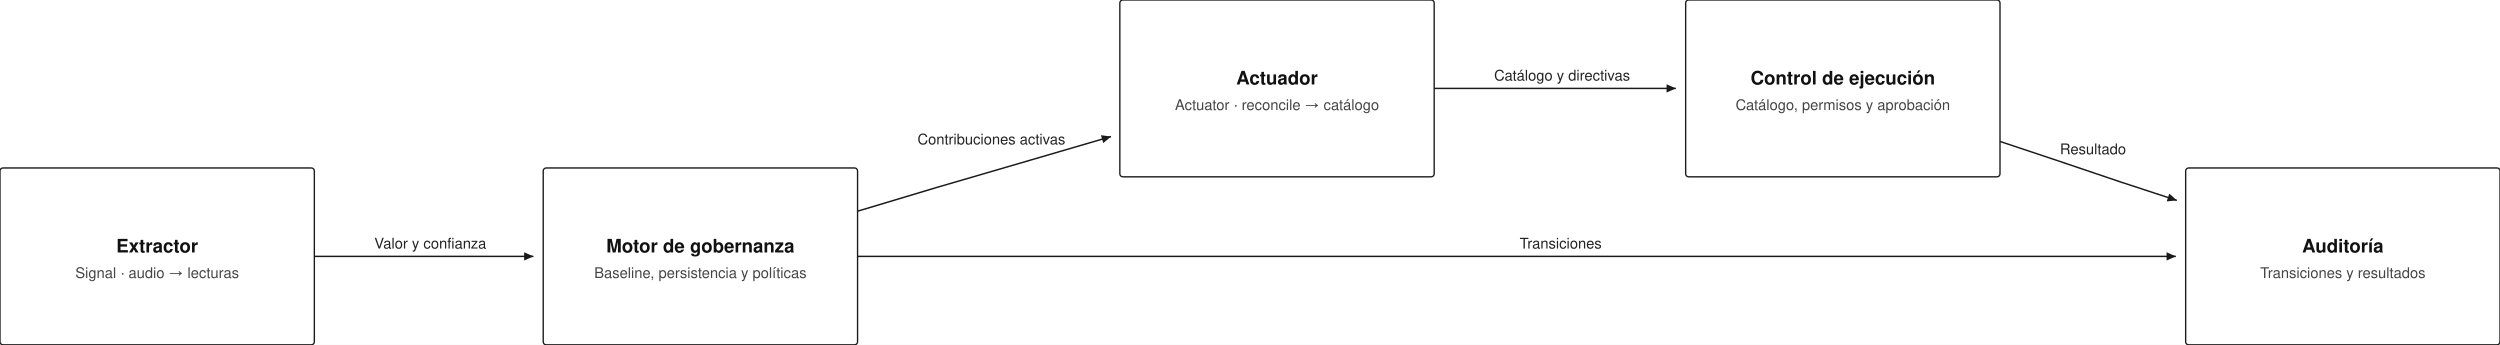
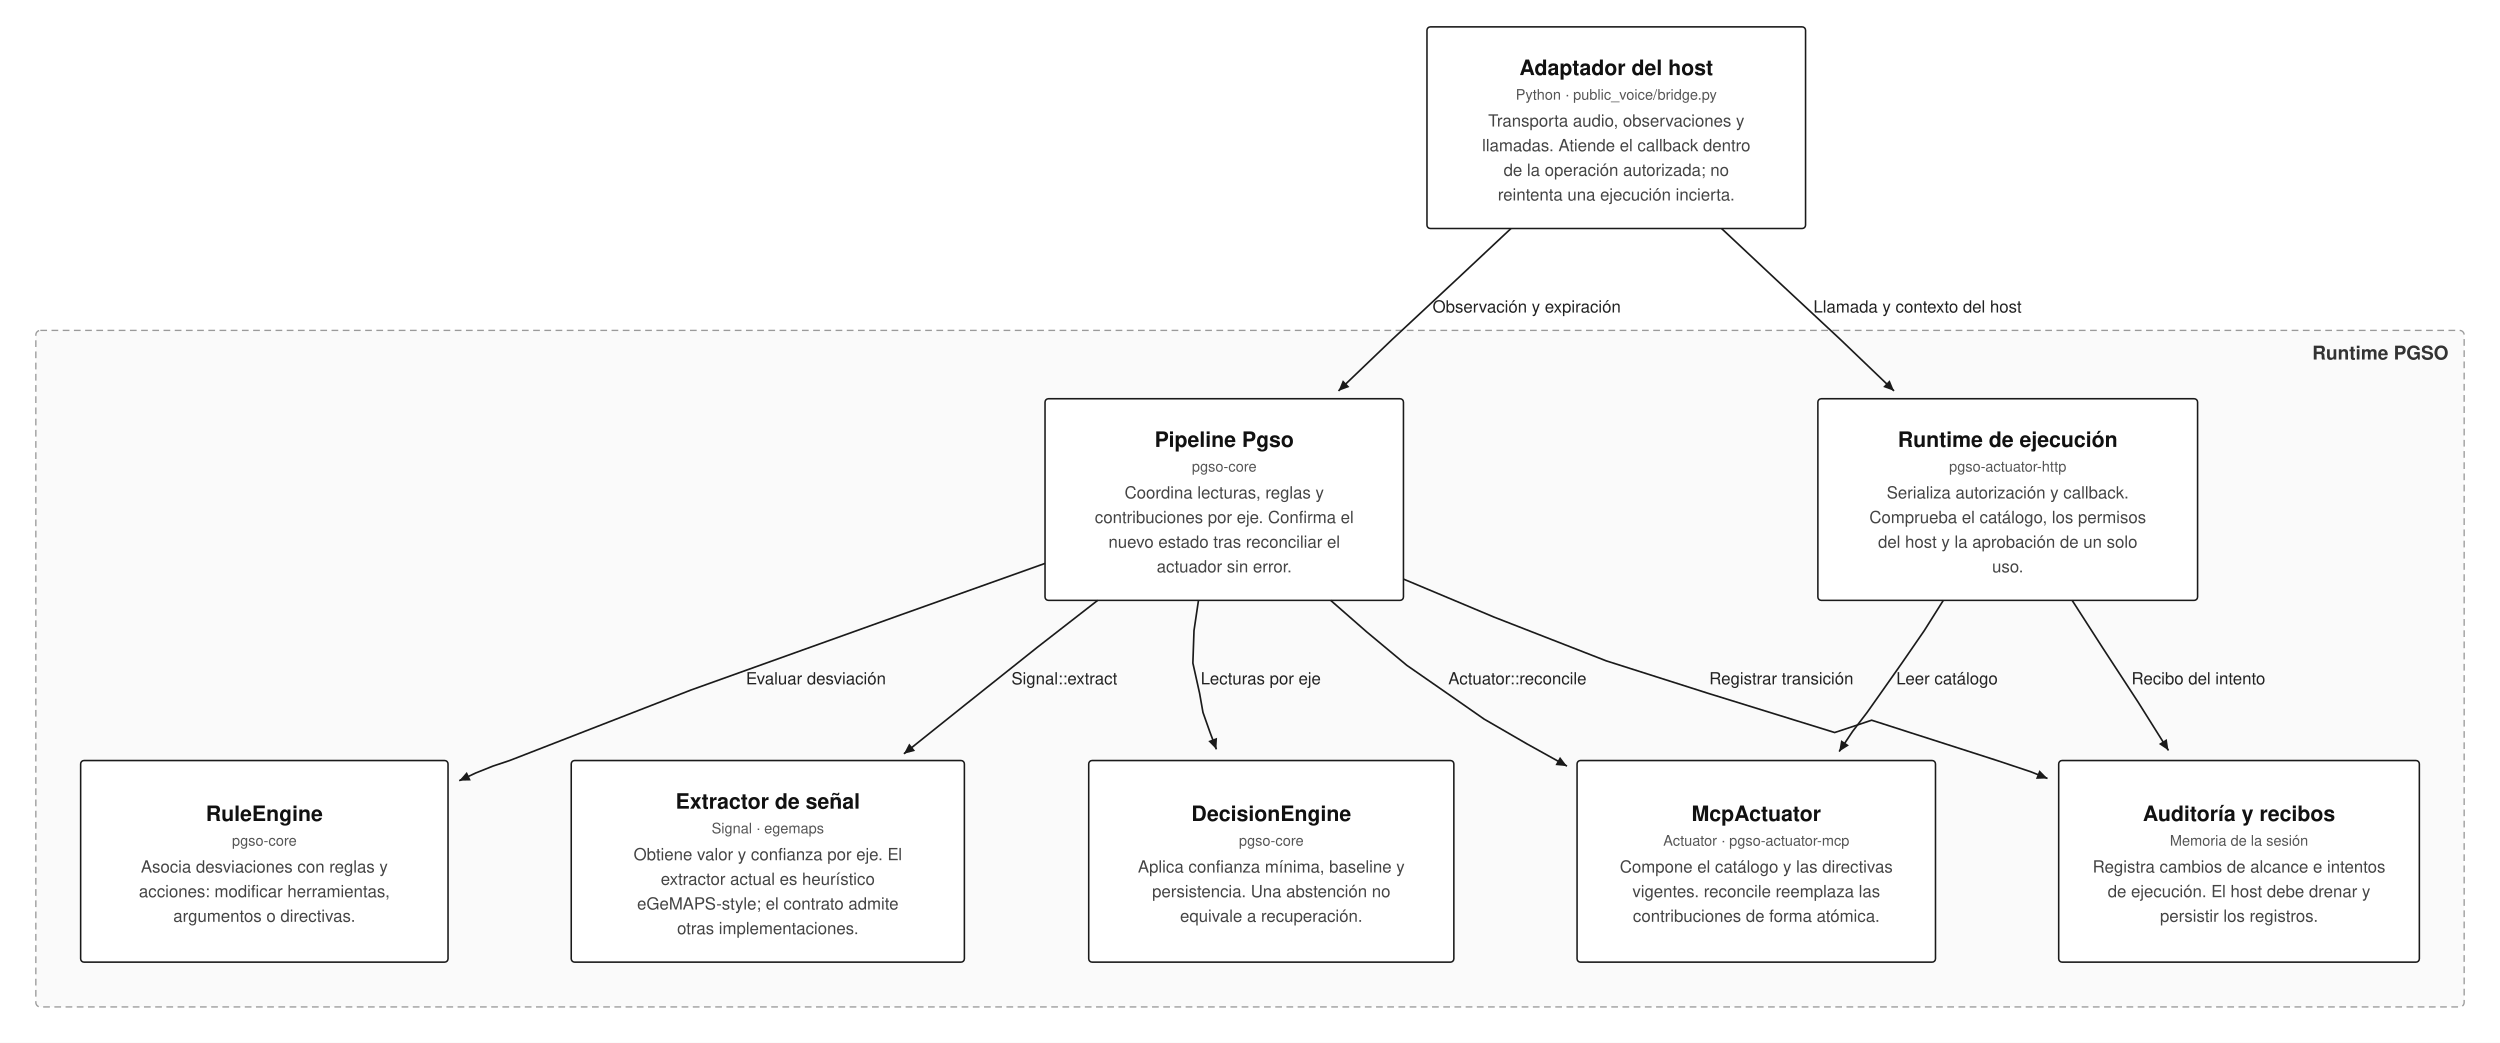
- <svg xmlns="http://www.w3.org/2000/svg" viewBox="0 0 2545 351" width="2545" height="351" font-family="Helvetica, Arial, sans-serif">
-   <rect width="100%" height="100%" fill="white" />
+ <svg xmlns="http://www.w3.org/2000/svg" viewBox="-24 -24 2232 931" width="2232" height="931" font-family="Helvetica, Arial, sans-serif">
+   <rect x="-24" y="-24" width="2232" height="931" fill="white" />
  <defs>
    <marker id="a" viewBox="0 0 10 10" refX="9" refY="5" markerWidth="7" markerHeight="7" orient="auto-start-reverse">
      <path d="M0,1 L9,5 L0,9 z" fill="#1a1a1a" />
    </marker>
  </defs>
-   <rect x="0" y="171" width="320" height="180" rx="3" fill="white" stroke="#1a1a1a" stroke-width="1.4" />
-   <text x="160.0" y="257.0" font-size="19" font-weight="bold" text-anchor="middle" fill="#111">Extractor</text>
-   <text x="160.0" y="283.0" font-size="15" text-anchor="middle" fill="#444">Signal · audio → lecturas</text>
-   <rect x="553" y="171" width="320" height="180" rx="3" fill="white" stroke="#1a1a1a" stroke-width="1.4" />
-   <text x="713.0" y="257.0" font-size="19" font-weight="bold" text-anchor="middle" fill="#111">Motor de gobernanza</text>
-   <text x="713.0" y="283.0" font-size="15" text-anchor="middle" fill="#444">Baseline, persistencia y políticas</text>
-   <rect x="1140" y="0" width="320" height="180" rx="3" fill="white" stroke="#1a1a1a" stroke-width="1.4" />
-   <text x="1300.0" y="86.0" font-size="19" font-weight="bold" text-anchor="middle" fill="#111">Actuador</text>
-   <text x="1300.0" y="112.0" font-size="15" text-anchor="middle" fill="#444">Actuator · reconcile → catálogo</text>
-   <rect x="1716" y="0" width="320" height="180" rx="3" fill="white" stroke="#1a1a1a" stroke-width="1.4" />
-   <text x="1876.0" y="86.0" font-size="19" font-weight="bold" text-anchor="middle" fill="#111">Control de ejecución</text>
-   <text x="1876.0" y="112.0" font-size="15" text-anchor="middle" fill="#444">Catálogo, permisos y aprobación</text>
-   <rect x="2225" y="171" width="320" height="180" rx="3" fill="white" stroke="#1a1a1a" stroke-width="1.4" />
-   <text x="2385.0" y="257.0" font-size="19" font-weight="bold" text-anchor="middle" fill="#111">Auditoría</text>
-   <text x="2385.0" y="283.0" font-size="15" text-anchor="middle" fill="#444">Transiciones y resultados</text>
-   <path d="M 320,261 L 390,261 L 472,261 L 543,261" fill="none" stroke="#1a1a1a" stroke-width="1.5" marker-end="url(#a)" />
-   <text x="381" y="253" font-size="15" fill="#222">Valor y confianza</text>
-   <path d="M 873,215 L 953,191 L 1049,163 L 1131,139" fill="none" stroke="#1a1a1a" stroke-width="1.5" marker-end="url(#a)" />
-   <text x="934" y="147" font-size="15" fill="#222">Contribuciones activas</text>
-   <path d="M 1460,90 L 1537,90 L 1628,90 L 1706,90" fill="none" stroke="#1a1a1a" stroke-width="1.5" marker-end="url(#a)" />
-   <text x="1521" y="82" font-size="15" fill="#222">Catálogo y directivas</text>
-   <path d="M 873,261 L 1189,261 L 1891,261 L 2215,261" fill="none" stroke="#1a1a1a" stroke-width="1.5" marker-end="url(#a)" />
-   <text x="1547" y="253" font-size="15" fill="#222">Transiciones</text>
-   <path d="M 2036,144 L 2093,163 L 2158,185 L 2216,204" fill="none" stroke="#1a1a1a" stroke-width="1.5" marker-end="url(#a)" />
-   <text x="2097" y="157" font-size="15" fill="#222">Resultado</text>
+   <rect x="1250" y="0" width="338" height="180" rx="3" fill="white" stroke="#1a1a1a" stroke-width="1.4" />
+   <text x="1419.0" y="43.0" font-size="19" font-weight="bold" text-anchor="middle" fill="#111">Adaptador del host</text>
+   <text x="1419.0" y="65.0" font-size="13" text-anchor="middle" fill="#555">Python · public_voice/bridge.py</text>
+   <text x="1419.0" y="89.0" font-size="15" text-anchor="middle" fill="#444">Transporta audio, observaciones y</text>
+   <text x="1419.0" y="111.0" font-size="15" text-anchor="middle" fill="#444">llamadas. Atiende el callback dentro</text>
+   <text x="1419.0" y="133.0" font-size="15" text-anchor="middle" fill="#444">de la operación autorizada; no</text>
+   <text x="1419.0" y="155.0" font-size="15" text-anchor="middle" fill="#444">reintenta una ejecución incierta.</text>
+   <rect x="8" y="271" width="2168" height="604" rx="4" fill="#FAFAFA" stroke="#9a9a9a" stroke-width="1.2" stroke-dasharray="6 4" />
+   <text x="2162" y="297" text-anchor="end" font-size="17" font-weight="bold" fill="#333">Runtime PGSO</text>
+   <rect x="909" y="332" width="320" height="180" rx="3" fill="white" stroke="#1a1a1a" stroke-width="1.4" />
+   <text x="1069.0" y="375.0" font-size="19" font-weight="bold" text-anchor="middle" fill="#111">Pipeline Pgso</text>
+   <text x="1069.0" y="397.0" font-size="13" text-anchor="middle" fill="#555">pgso-core</text>
+   <text x="1069.0" y="421.0" font-size="15" text-anchor="middle" fill="#444">Coordina lecturas, reglas y</text>
+   <text x="1069.0" y="443.0" font-size="15" text-anchor="middle" fill="#444">contribuciones por eje. Confirma el</text>
+   <text x="1069.0" y="465.0" font-size="15" text-anchor="middle" fill="#444">nuevo estado tras reconciliar el</text>
+   <text x="1069.0" y="487.0" font-size="15" text-anchor="middle" fill="#444">actuador sin error.</text>
+   <rect x="1599" y="332" width="339" height="180" rx="3" fill="white" stroke="#1a1a1a" stroke-width="1.4" />
+   <text x="1768.5" y="375.0" font-size="19" font-weight="bold" text-anchor="middle" fill="#111">Runtime de ejecución</text>
+   <text x="1768.5" y="397.0" font-size="13" text-anchor="middle" fill="#555">pgso-actuator-http</text>
+   <text x="1768.5" y="421.0" font-size="15" text-anchor="middle" fill="#444">Serializa autorización y callback.</text>
+   <text x="1768.5" y="443.0" font-size="15" text-anchor="middle" fill="#444">Comprueba el catálogo, los permisos</text>
+   <text x="1768.5" y="465.0" font-size="15" text-anchor="middle" fill="#444">del host y la aprobación de un solo</text>
+   <text x="1768.5" y="487.0" font-size="15" text-anchor="middle" fill="#444">uso.</text>
+   <rect x="486" y="655" width="351" height="180" rx="3" fill="white" stroke="#1a1a1a" stroke-width="1.4" />
+   <text x="661.5" y="698.0" font-size="19" font-weight="bold" text-anchor="middle" fill="#111">Extractor de señal</text>
+   <text x="661.5" y="720.0" font-size="13" text-anchor="middle" fill="#555">Signal · egemaps</text>
+   <text x="661.5" y="744.0" font-size="15" text-anchor="middle" fill="#444">Obtiene valor y confianza por eje. El</text>
+   <text x="661.5" y="766.0" font-size="15" text-anchor="middle" fill="#444">extractor actual es heurístico</text>
+   <text x="661.5" y="788.0" font-size="15" text-anchor="middle" fill="#444">eGeMAPS-style; el contrato admite</text>
+   <text x="661.5" y="810.0" font-size="15" text-anchor="middle" fill="#444">otras implementaciones.</text>
+   <rect x="948" y="655" width="326" height="180" rx="3" fill="white" stroke="#1a1a1a" stroke-width="1.4" />
+   <text x="1111.0" y="709.0" font-size="19" font-weight="bold" text-anchor="middle" fill="#111">DecisionEngine</text>
+   <text x="1111.0" y="731.0" font-size="13" text-anchor="middle" fill="#555">pgso-core</text>
+   <text x="1111.0" y="755.0" font-size="15" text-anchor="middle" fill="#444">Aplica confianza mínima, baseline y</text>
+   <text x="1111.0" y="777.0" font-size="15" text-anchor="middle" fill="#444">persistencia. Una abstención no</text>
+   <text x="1111.0" y="799.0" font-size="15" text-anchor="middle" fill="#444">equivale a recuperación.</text>
+   <rect x="48" y="655" width="328" height="180" rx="3" fill="white" stroke="#1a1a1a" stroke-width="1.4" />
+   <text x="212.0" y="709.0" font-size="19" font-weight="bold" text-anchor="middle" fill="#111">RuleEngine</text>
+   <text x="212.0" y="731.0" font-size="13" text-anchor="middle" fill="#555">pgso-core</text>
+   <text x="212.0" y="755.0" font-size="15" text-anchor="middle" fill="#444">Asocia desviaciones con reglas y</text>
+   <text x="212.0" y="777.0" font-size="15" text-anchor="middle" fill="#444">acciones: modificar herramientas,</text>
+   <text x="212.0" y="799.0" font-size="15" text-anchor="middle" fill="#444">argumentos o directivas.</text>
+   <rect x="1384" y="655" width="320" height="180" rx="3" fill="white" stroke="#1a1a1a" stroke-width="1.4" />
+   <text x="1544.0" y="709.0" font-size="19" font-weight="bold" text-anchor="middle" fill="#111">McpActuator</text>
+   <text x="1544.0" y="731.0" font-size="13" text-anchor="middle" fill="#555">Actuator · pgso-actuator-mcp</text>
+   <text x="1544.0" y="755.0" font-size="15" text-anchor="middle" fill="#444">Compone el catálogo y las directivas</text>
+   <text x="1544.0" y="777.0" font-size="15" text-anchor="middle" fill="#444">vigentes. reconcile reemplaza las</text>
+   <text x="1544.0" y="799.0" font-size="15" text-anchor="middle" fill="#444">contribuciones de forma atómica.</text>
+   <rect x="1814" y="655" width="322" height="180" rx="3" fill="white" stroke="#1a1a1a" stroke-width="1.4" />
+   <text x="1975.0" y="709.0" font-size="19" font-weight="bold" text-anchor="middle" fill="#111">Auditoría y recibos</text>
+   <text x="1975.0" y="731.0" font-size="13" text-anchor="middle" fill="#555">Memoria de la sesión</text>
+   <text x="1975.0" y="755.0" font-size="15" text-anchor="middle" fill="#444">Registra cambios de alcance e intentos</text>
+   <text x="1975.0" y="777.0" font-size="15" text-anchor="middle" fill="#444">de ejecución. El host debe drenar y</text>
+   <text x="1975.0" y="799.0" font-size="15" text-anchor="middle" fill="#444">persistir los registros.</text>
+   <path d="M 956,512 L 902,554 L 838,605 L 783,649" fill="none" stroke="#1a1a1a" stroke-width="1.5" marker-end="url(#a)" />
+   <text x="879" y="587" font-size="15" fill="#222">Signal::extract</text>
+   <path d="M 1046,512 L 1042,539 L 1041,568 L 1047,595 L 1050,612 L 1056,629 L 1062,645" fill="none" stroke="#1a1a1a" stroke-width="1.5" marker-end="url(#a)" />
+   <text x="1048" y="587" font-size="15" fill="#222">Lecturas por eje</text>
+   <path d="M 909,479 L 780,525 L 593,592 L 431,655 L 416,660 L 401,666 L 386,673" fill="none" stroke="#1a1a1a" stroke-width="1.5" marker-end="url(#a)" />
+   <text x="642" y="587" font-size="15" fill="#222">Evaluar desviación</text>
+   <path d="M 1164,512 L 1196,540 L 1232,570 L 1268,595 L 1301,618 L 1339,640 L 1375,660" fill="none" stroke="#1a1a1a" stroke-width="1.5" marker-end="url(#a)" />
+   <text x="1269" y="587" font-size="15" fill="#222">Actuator::reconcile</text>
+   <path d="M 1229,493 L 1310,527 L 1410,566 L 1501,595 L 1614,630 L 1647,619 L 1759,655 L 1774,660 L 1789,665 L 1804,671" fill="none" stroke="#1a1a1a" stroke-width="1.5" marker-end="url(#a)" />
+   <text x="1502" y="587" font-size="15" fill="#222">Registrar transición</text>
+   <path d="M 1711,512 L 1694,539 L 1674,568 L 1655,595 L 1643,612 L 1630,629 L 1618,647" fill="none" stroke="#1a1a1a" stroke-width="1.5" marker-end="url(#a)" />
+   <text x="1669" y="587" font-size="15" fill="#222">Leer catálogo</text>
+   <path d="M 1826,512 L 1853,554 L 1885,603 L 1912,646" fill="none" stroke="#1a1a1a" stroke-width="1.5" marker-end="url(#a)" />
+   <text x="1879" y="587" font-size="15" fill="#222">Recibo del intento</text>
+   <path d="M 1325,180 L 1277,225 L 1219,279 L 1171,325" fill="none" stroke="#1a1a1a" stroke-width="1.5" marker-end="url(#a)" />
+   <text x="1255" y="255" font-size="15" fill="#222">Observación y expiración</text>
+   <path d="M 1513,180 L 1561,225 L 1619,279 L 1667,325" fill="none" stroke="#1a1a1a" stroke-width="1.5" marker-end="url(#a)" />
+   <text x="1595" y="255" font-size="15" fill="#222">Llamada y contexto del host</text>
</svg>
